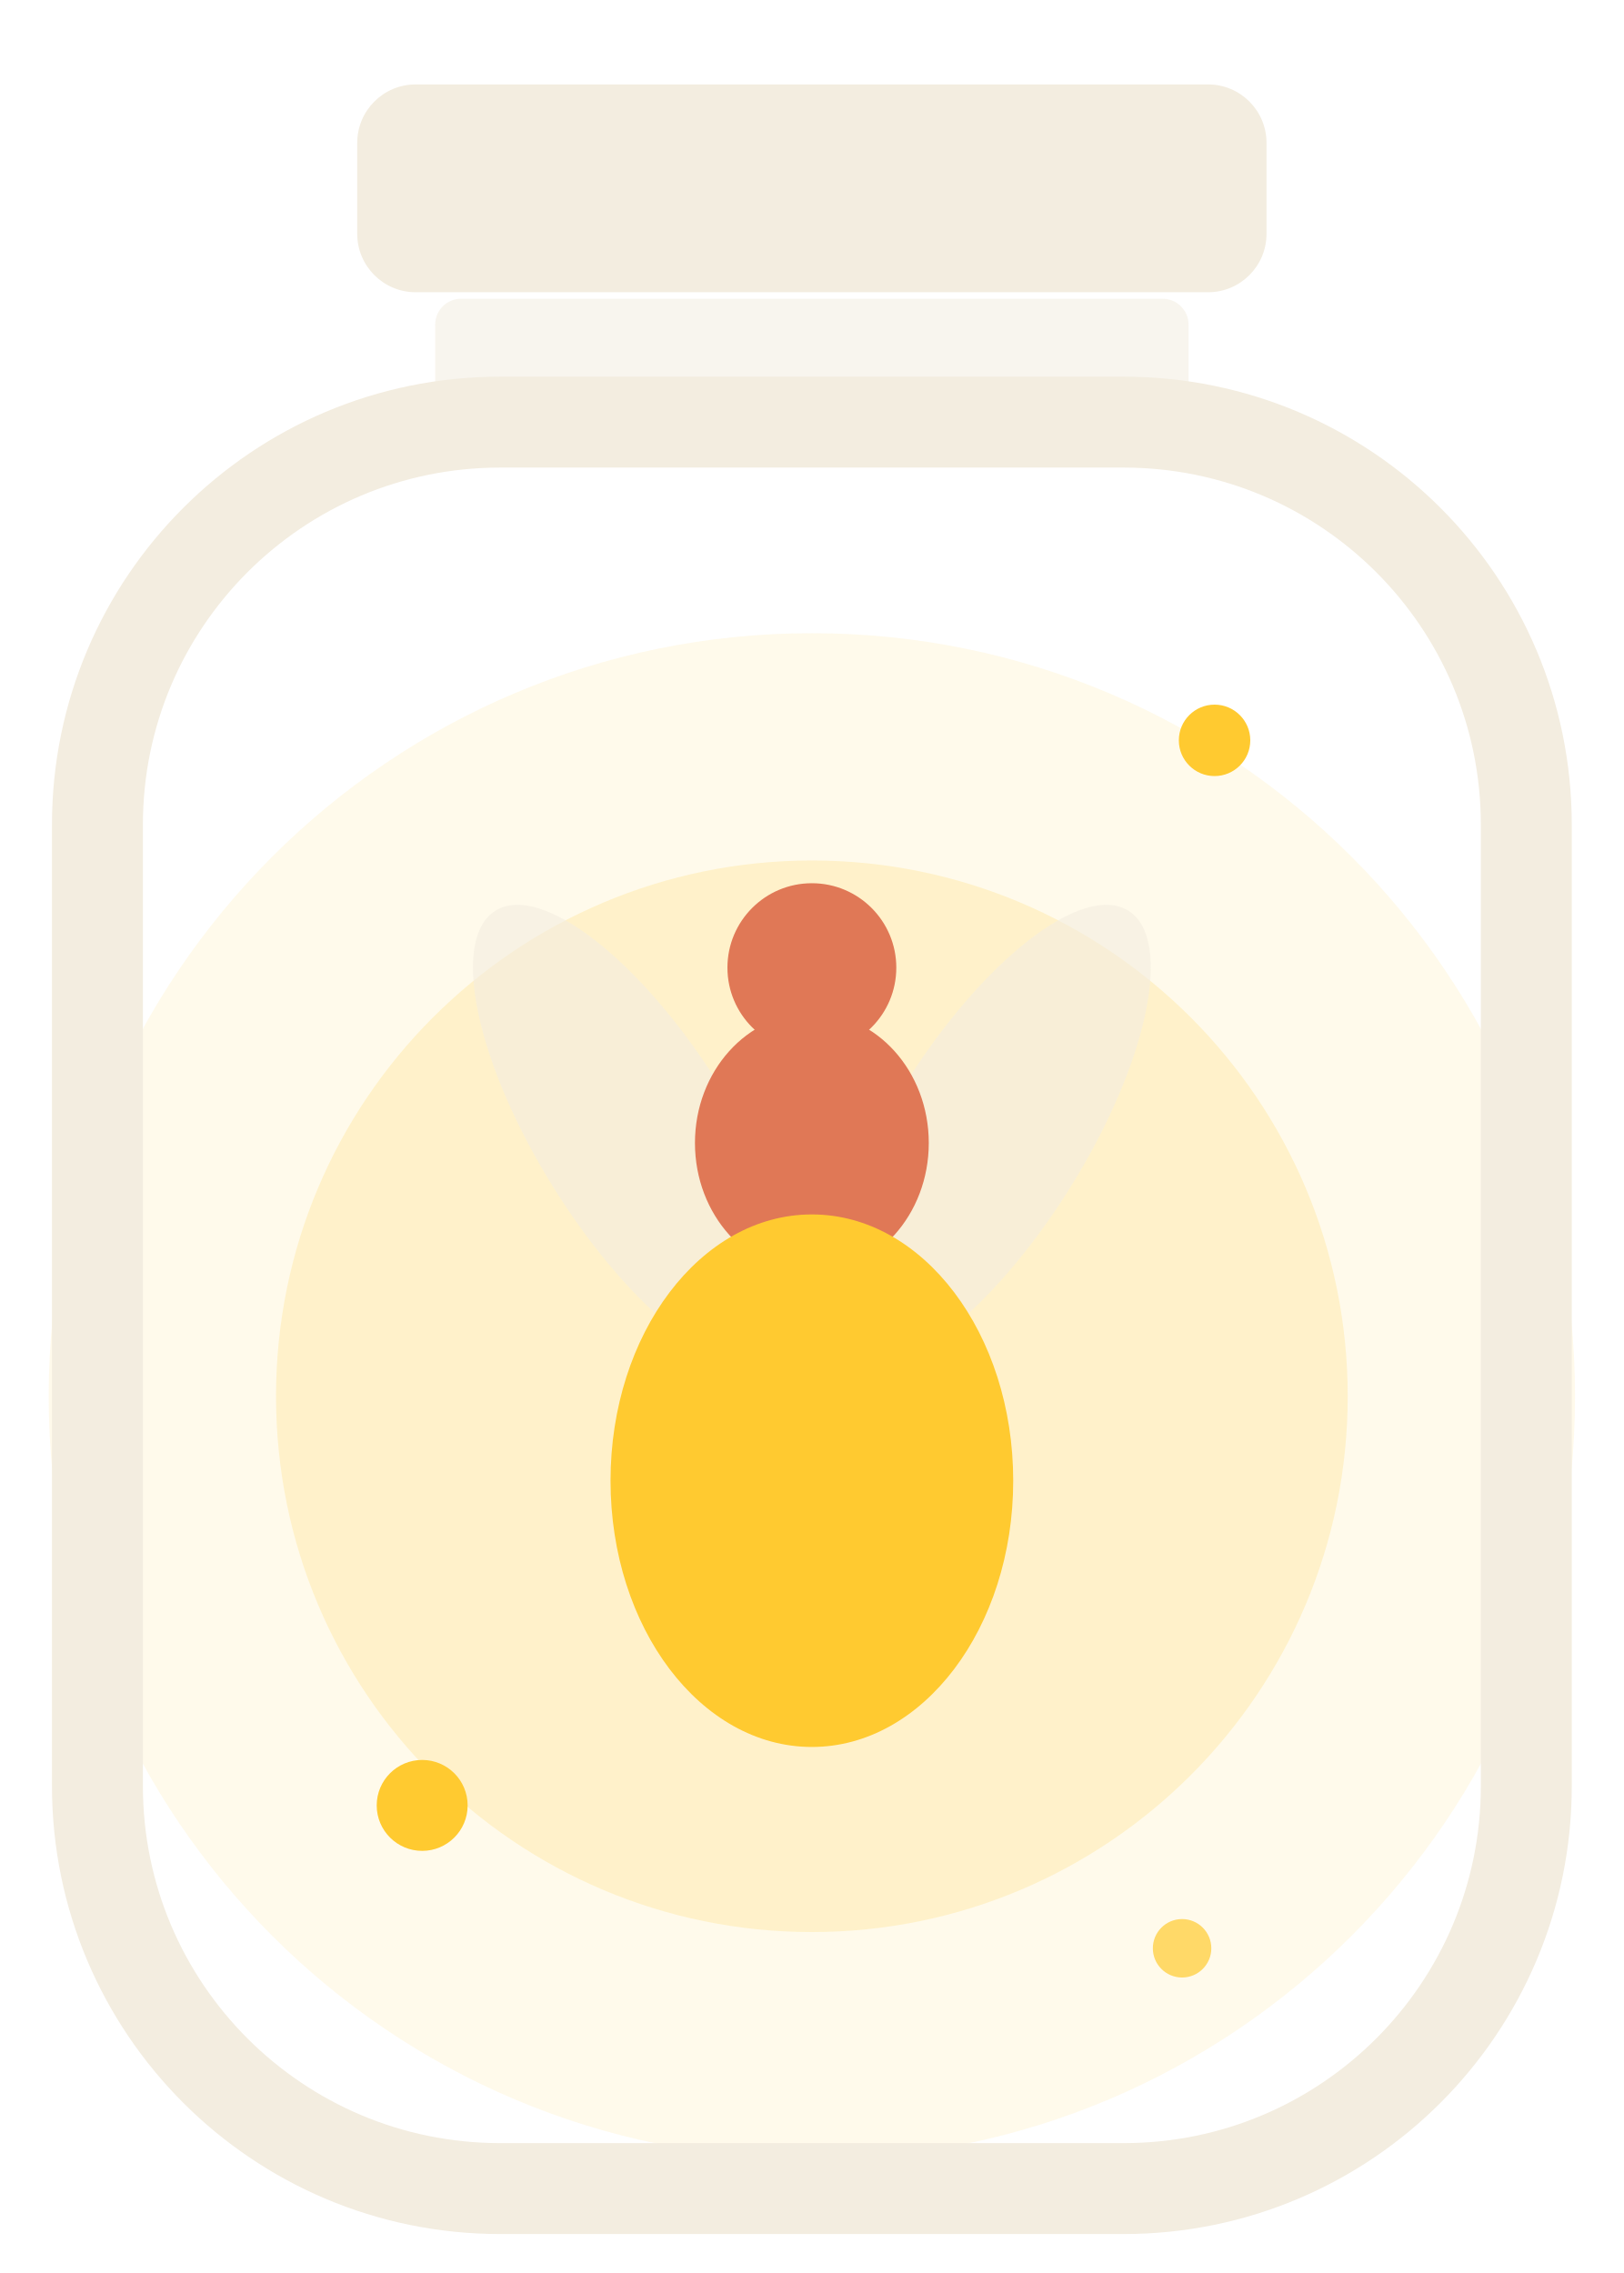
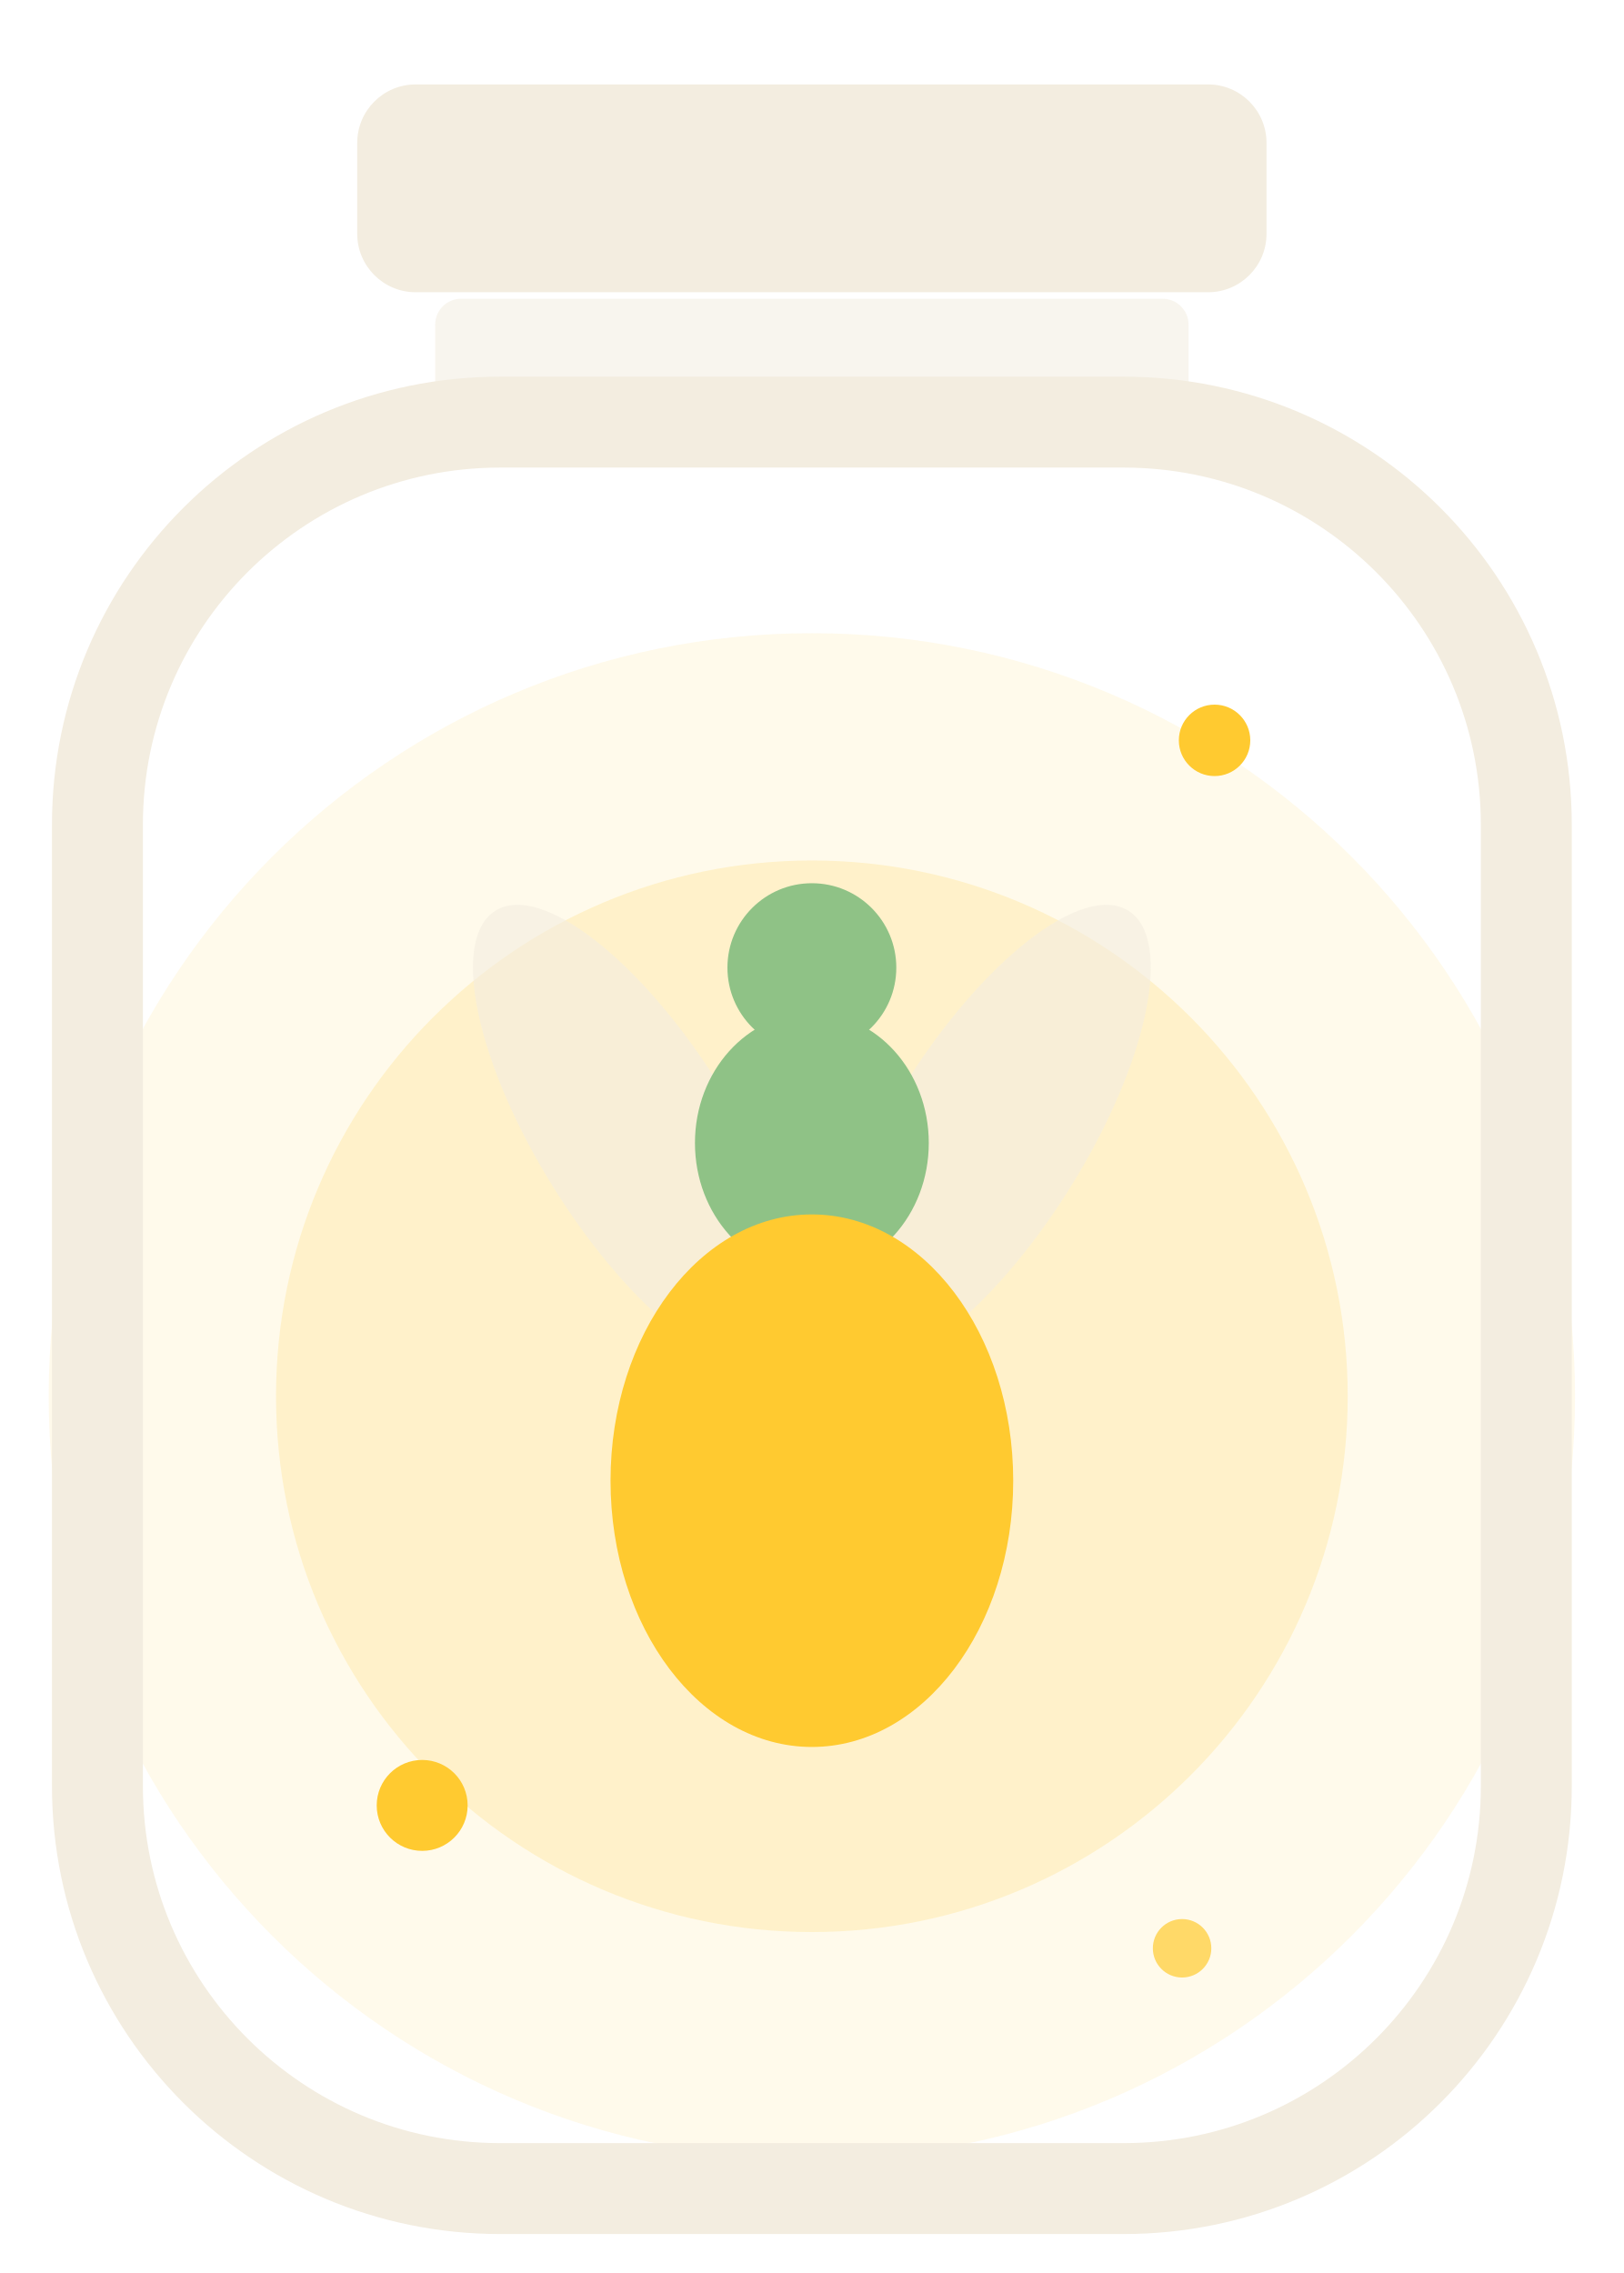
<svg xmlns="http://www.w3.org/2000/svg" viewBox="262 170 500 700">
  <circle cx="512" cy="600" r="235" fill="#ffca30" opacity=".10" />
  <circle cx="512" cy="600" r="165" fill="#ffca30" opacity=".18" />
  <rect x="372" y="196" width="280" height="64" rx="18" fill="#f3ede0" />
  <rect x="396" y="262" width="232" height="34" rx="8" fill="#f3ede0" opacity=".55" />
  <rect x="292" y="300" width="440" height="544" rx="124" fill="none" stroke="#f3ede0" stroke-width="28" />
  <ellipse cx="458" cy="520" rx="30" ry="82" transform="rotate(-32 458 520)" fill="#f3ede0" opacity=".6" />
  <ellipse cx="566" cy="520" rx="30" ry="82" transform="rotate(32 566 520)" fill="#f3ede0" opacity=".6" />
-   <circle cx="512" cy="468" r="26" fill="#e07856" />
-   <ellipse cx="512" cy="522" rx="36" ry="40" fill="#e07856" />
+   <circle cx="512" cy="468" r="26" fill="#8fc286" />
+   <ellipse cx="512" cy="522" rx="36" ry="40" fill="#8fc286" />
  <ellipse cx="512" cy="626" rx="62" ry="82" fill="#ffca30" />
  <circle cx="392" cy="726" r="14" fill="#ffca30" />
  <circle cx="636" cy="398" r="11" fill="#ffca30" />
  <circle cx="626" cy="770" r="9" fill="#ffca30" opacity=".7" />
</svg>
